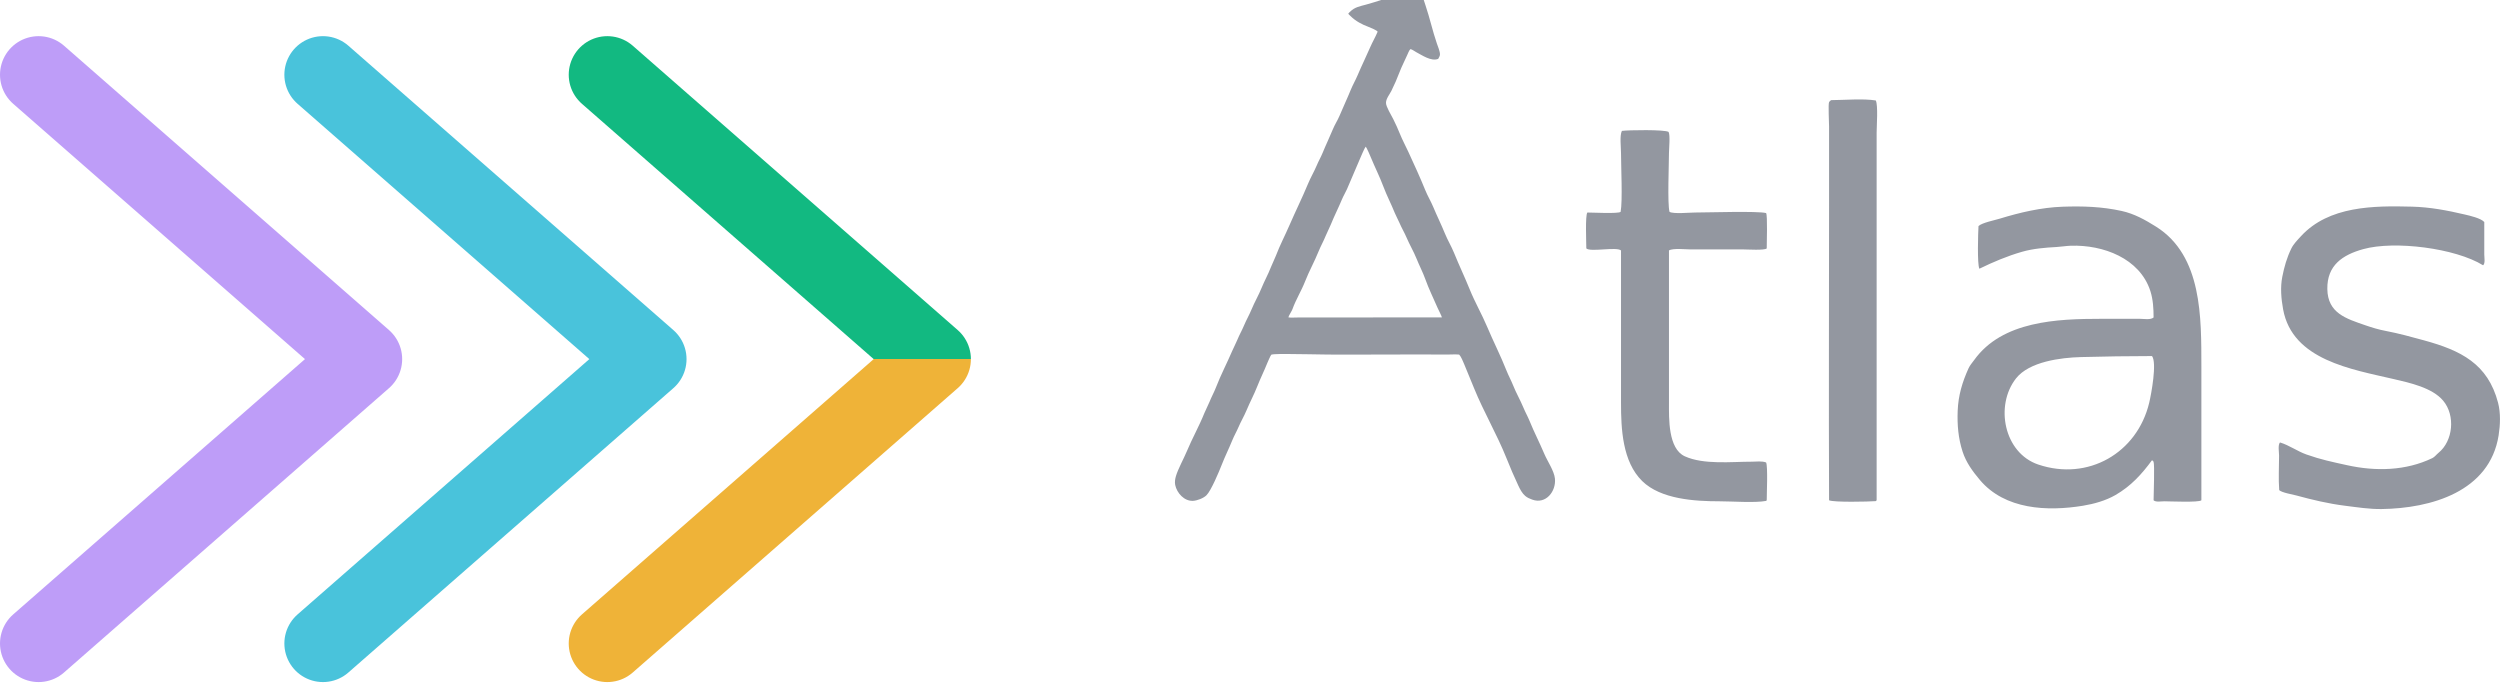
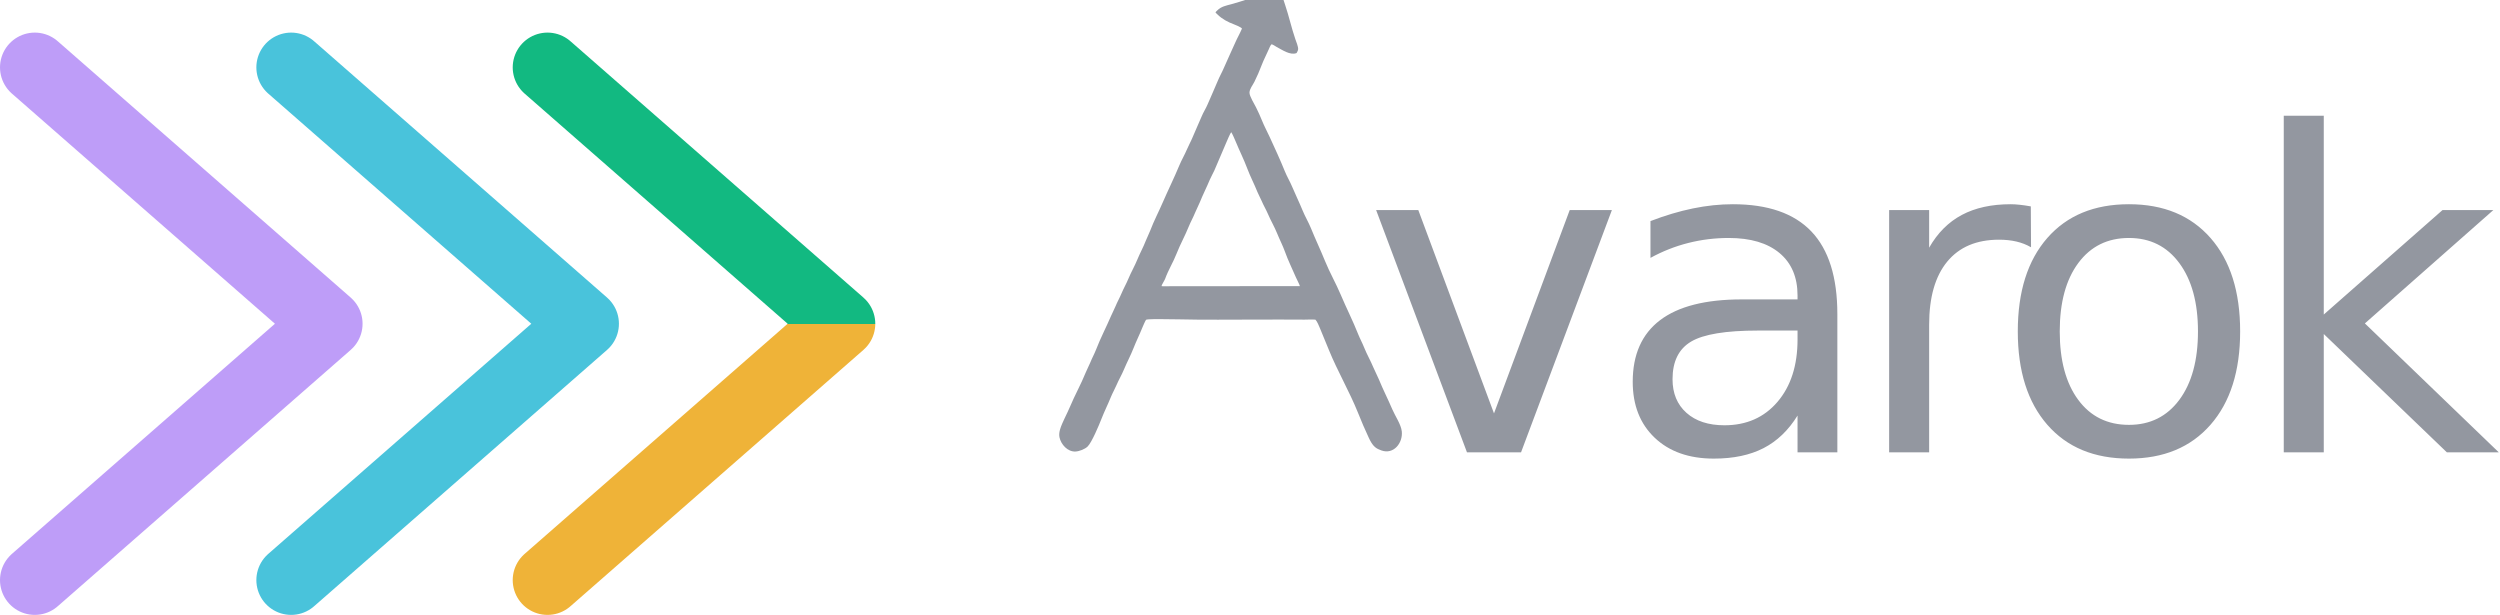
- <svg xmlns="http://www.w3.org/2000/svg" viewBox="0 0 1230.82 335.8" width="1230.82" height="335.8" role="img" aria-label="Atlas">
+ <svg xmlns="http://www.w3.org/2000/svg" viewBox="0 0 1365.28 335.8" width="1365.28" height="335.8" role="img" aria-label="Avarok">
  <defs>
-     <linearGradient id="g3" x1="0" y1="0" x2="0" y2="1">
+     <linearGradient id="g1" x1="0" y1="0" x2="0" y2="1">
      <stop offset="0.5" stop-color="#12B981" />
      <stop offset="0.5" stop-color="#EFB338" />
    </linearGradient>
  </defs>
  <g transform="translate(0 17.8) scale(0.5)">
    <g fill="none" stroke-width="76" stroke-linecap="round" stroke-linejoin="round">
-       <path d="M38 38L358 318L38 598" stroke="#BE9DF8" />
-       <path d="M318 38L638 318L318 598" stroke="#49C3DB" />
-       <path d="M598 38L918 318L598 598" stroke="url(#g3)" />
+       <path stroke="#BE9DF8" d="M38 38L358 318L38 598" />
+       <path stroke="#49C3DB" d="M318 38L638 318L318 598" />
+       <path stroke="url(#g1)" d="M598 38L918 318L598 598" />
    </g>
  </g>
  <path d="M718.38 174.57C716.41 174.39 714.35 174.56 712.38 174.56C707.88 174.54 703.37 174.53 698.88 174.51C683.88 174.46 668.87 174.68 653.88 174.56C647.42 174.51 640.96 174.29 634.5 174.29C632.96 174.29 627.03 174.19 625.9 174.62C625.6 174.83 624.14 178.21 623.92 178.75C622.4 182.58 620.53 186.28 619.03 190.12C617.45 194.17 615.37 198 613.71 202C612.52 204.86 610.91 207.53 609.7 210.38C608.79 212.53 607.58 214.57 606.7 216.75C605.05 220.82 603.07 224.77 601.47 228.88C600.2 232.14 596.27 241.55 594 243.81C592.53 245.28 589.44 246.47 587.38 246.58C583.06 246.82 579.39 242.73 578.58 238.75C578.29 237.3 578.54 235.77 578.95 234.38C580 230.83 582.78 225.86 584.28 222.25C586.94 215.86 590.38 209.79 592.95 203.38C593.7 201.51 594.71 199.75 595.46 197.88C596.4 195.5 597.67 193.26 598.59 190.88C600.98 184.67 604.1 178.74 606.72 172.62C607.49 170.82 608.46 169.07 609.2 167.25C610.17 164.87 611.47 162.63 612.46 160.25C613.59 157.54 615.09 154.97 616.21 152.25C617.7 148.64 619.71 145.24 621.17 141.62C622.55 138.24 624.36 135.03 625.67 131.62C626.43 129.68 627.42 127.83 628.17 125.88C630.13 120.71 632.71 115.81 634.9 110.75C637.84 103.96 641.14 97.33 643.97 90.5C645.25 87.39 647 84.48 648.3 81.38C649.16 79.3 650.32 77.34 651.17 75.25C652.75 71.34 654.62 67.54 656.22 63.62C657.17 61.3 658.58 59.19 659.54 56.88C661.28 52.68 663.26 48.58 664.95 44.38C665.97 41.86 667.36 39.49 668.41 37C670.36 32.37 672.6 27.87 674.59 23.25C675.7 20.68 677.16 18.23 678.25 15.62C677.95 14.91 674.67 13.59 673.88 13.29C670.56 12.06 667.39 10.4 664.86 7.88C664.51 7.52 664.04 7.18 663.78 6.75C664 6.36 664.44 6.04 664.75 5.72C666.89 3.52 669.65 3.06 672.5 2.28C678.24 0.72 683.82 -1.33 689.5 -3.09C692.71 -4.09 695.89 -5.3 699.25 -4.4C699.81 -3.84 701.47 1.64 701.85 2.75C703.93 8.88 705.29 15.25 707.4 21.38C707.88 22.75 709.03 25.5 708.93 26.88C708.89 27.51 708.63 27.96 708.33 28.5C708.27 28.62 708.14 28.96 708 29.01C704.55 30.31 700.2 27.21 697.25 25.68C696.59 25.34 695.05 24.19 694.38 24.19C693.88 24.52 693.06 26.52 692.8 27.12C691.59 29.93 690.13 32.63 689.04 35.5C687.86 38.62 686.5 41.77 685.01 44.75C684.12 46.53 682.39 48.54 682.36 50.62C682.34 52.54 685.02 56.77 685.93 58.62C687.11 61 688.23 63.42 689.21 65.88C690.42 68.9 692 71.79 693.36 74.75C696.23 80.99 699.12 87.25 701.7 93.62C702.86 96.49 704.49 99.15 705.67 102C707.47 106.32 709.57 110.53 711.34 114.88C712.69 118.2 714.57 121.3 715.92 124.62C718.35 130.63 721.16 136.49 723.59 142.5C726.12 148.76 729.54 154.66 732.16 160.88C735.22 168.14 738.82 175.17 741.71 182.5C742.69 184.96 743.98 187.29 744.96 189.75C746.45 193.5 748.51 197.02 750.05 200.75C750.96 202.95 752.15 205.04 753.05 207.25C755.28 212.74 758.02 218.04 760.33 223.5C761.83 227.04 765.16 231.84 765.54 235.62C766.18 241.92 761.06 248.41 754.38 245.98C753.06 245.5 751.95 245.04 750.88 244.13C749.42 242.9 748.32 240.8 747.53 239.12C745.41 234.63 743.5 230.11 741.65 225.5C736.95 213.77 730.48 202.83 725.72 191.12C724.11 187.16 722.43 183.22 720.84 179.25C720.37 178.08 719.25 175.41 718.38 174.57ZM709.88 156.25C709.97 156.01 707.99 152.12 707.73 151.5C705.72 146.81 703.41 142.19 701.7 137.38C700.49 134 698.8 130.82 697.47 127.5C696.01 123.86 693.98 120.48 692.45 116.88C691.4 114.41 689.99 112.1 688.95 109.62C688.28 108.02 687.36 106.5 686.71 104.88C684.96 100.49 682.74 96.3 681.09 91.88C679.28 87.03 676.92 82.4 674.96 77.62C674.65 76.85 672.8 72.53 672.38 72.19C671.88 72.65 669.92 77.32 669.52 78.25C667.43 83.22 665.31 88.18 663.16 93.12C662.42 94.81 661.41 96.41 660.7 98.12C658.96 102.33 656.86 106.4 655.17 110.62C654.42 112.49 653.42 114.26 652.67 116.12C651.63 118.72 650.22 121.16 649.18 123.75C647.17 128.75 644.51 133.48 642.55 138.5C640.72 143.19 637.99 147.51 636.3 152.25C635.96 153.2 634.36 155.57 634.31 156.25C634.66 156.47 639.11 156.29 639.88 156.29C644.79 156.29 649.71 156.29 654.62 156.3C673.04 156.33 691.46 156.29 709.88 156.25Z" fill="#9397A0" />
-   <path d="M923.5 246.72C920.1 247 902.67 247.38 900.5 246.3C900.31 197.3 900.5 148.3 900.5 99.3C900.5 86.97 900.5 74.63 900.5 62.3C900.5 60.53 900.02 51.26 900.5 50.3C900.71 49.88 901.16 49.63 901.49 49.3C907.98 49.27 917.34 48.45 923.5 49.46C924.7 51.87 923.92 62.02 923.92 65.3C923.92 78.63 923.92 91.97 923.92 105.3C923.92 152.3 923.92 199.3 923.92 246.3C923.78 246.44 923.64 246.58 923.5 246.72ZM869.5 246.61C864.05 247.66 852.58 246.8 846.5 246.8C834.42 246.8 817.64 245.81 808.5 236.84C798.75 227.27 798.07 211.15 798.07 198.3C798.07 173.3 798.07 148.3 798.07 123.3C795.87 121.36 782.95 124.22 780.99 122.3C780.99 119.51 780.4 106.07 781.5 104.63C783.91 104.63 796.74 105.3 797.88 104.3C798.9 98.86 798.07 81.92 798.07 75.3C798.07 72.53 797.34 66.74 798.5 64.44C801.62 64 819.63 63.73 821.5 64.95C822.37 66.68 821.68 73.07 821.68 75.3C821.68 80.88 820.86 100.28 821.95 104.3C823.83 105.43 831.91 104.63 834.5 104.63C840.74 104.63 865.31 103.82 869.5 104.89C870.27 105.91 869.81 119.91 869.81 122.3C868.76 123.35 860.42 122.8 858.5 122.8C849.83 122.8 841.17 122.8 832.5 122.8C829.91 122.8 823.69 122.08 821.68 123.3C821.68 148.3 821.68 173.3 821.68 198.3C821.68 205.87 821.19 220.89 829.5 224.66C838.77 228.88 852.45 227.3 862.5 227.3C864.73 227.3 867.41 226.88 869.5 227.68C870.42 229.51 869.81 243.23 869.81 246.3C869.7 246.4 869.6 246.5 869.5 246.61ZM1060.27 156.3C1060.27 151.98 1060.02 147.43 1058.69 143.3C1053.46 127.12 1035.38 120.45 1019.5 120.98C1017.16 121.06 1014.84 121.48 1012.5 121.61C1006.94 121.9 1000.88 122.41 995.5 123.96C988.15 126.08 981.37 128.96 974.5 132.3C973.39 130.05 973.87 114.72 974.07 111.3C975.67 109.7 982.09 108.39 984.5 107.66C994.5 104.59 1004.95 102.14 1015.5 101.77C1025.45 101.43 1034.75 101.72 1044.5 103.85C1050.78 105.22 1056.16 108.25 1061.5 111.6C1084.32 125.92 1083.75 156.6 1083.8 180.3C1083.82 191.97 1083.8 203.63 1083.8 215.3C1083.8 225.63 1083.8 235.97 1083.8 246.3C1082.62 247.48 1068.13 246.8 1065.5 246.8C1064.14 246.8 1061.31 247.34 1060.27 246.3C1060.27 243.6 1060.86 228.67 1060.25 227.3C1060.11 226.98 1059.75 226.81 1059.5 226.57C1054.38 233.56 1049.05 239.36 1041.5 243.72C1036.71 246.48 1030.93 248.1 1025.5 248.99C1007.96 251.85 987.11 250.94 974.75 236.3C971.18 232.06 967.95 227.67 966.22 222.3C964.12 215.8 963.55 209.13 963.82 202.3C964.11 194.66 966.1 188.1 969.18 181.3C969.85 179.84 970.98 178.6 971.91 177.3C985.72 157.98 1012.87 156.96 1034.5 156.96C1040.83 156.96 1047.17 156.96 1053.5 156.96C1055.49 156.96 1058.75 157.61 1060.27 156.3ZM1122.12 241.3C1121.69 235.69 1122.05 229.93 1122.05 224.3C1122.05 222.66 1121.39 219.03 1122.5 217.83C1127.03 219.18 1131.02 222.16 1135.5 223.75C1142.74 226.31 1148.15 227.4 1155.5 229.02C1169.63 232.15 1184.44 231.82 1197.5 225.55C1198.62 225.02 1199.54 223.76 1200.5 222.98C1207.77 217.1 1208.92 204.54 1202.87 197.3C1197.47 190.84 1186.34 188.46 1178.5 186.63C1157.89 181.81 1128.62 177.32 1124.04 152.3C1123.09 147.1 1122.61 141.51 1123.63 136.3C1124.62 131.29 1125.87 126.88 1128.11 122.3C1129.19 120.09 1131.17 118.09 1132.82 116.3C1146.57 101.34 1168.68 101.24 1187.5 101.74C1196.38 101.97 1204.91 103.59 1213.5 105.61C1216.01 106.2 1221.38 107.42 1223.08 109.3C1223.08 114.63 1223.09 119.97 1223.08 125.3C1223.08 126.67 1223.65 129.69 1222.5 130.61C1208.86 122.16 1178.9 118.37 1163.5 122.65C1153.35 125.47 1145.64 130.56 1145.81 142.3C1145.99 154.18 1155.05 156.86 1164.5 160.13C1167.79 161.27 1171.06 162.26 1174.5 162.91C1180.88 164.12 1187.25 165.87 1193.5 167.59C1211.39 172.51 1224.83 178.99 1229.87 198.3C1231.19 203.37 1230.95 209.2 1230.15 214.3C1225.77 242.07 1196.86 250.29 1172.5 250.62C1166.55 250.7 1160.38 249.73 1154.5 248.99C1146.23 247.95 1138.5 246.09 1130.5 243.92C1128.61 243.41 1123.37 242.54 1122.12 241.3ZM1059.5 175.3C1047.82 175.3 1036.18 175.49 1024.5 175.8C1014.67 176.06 999.06 178 992.54 186.3C982.05 199.65 986.59 223.01 1003.5 228.71C1027.99 236.96 1052.17 223.07 1058.11 198.3C1059.16 193.93 1061.99 178.53 1059.5 175.3Z" fill="#9397A0" />
+   <path d="M751.52 114.72H774.55L815.89 225.76L857.24 114.72H880.27L830.66 247.02H801.13Z M960.04 180.52Q933.70 180.52 923.54 186.54Q913.39 192.56 913.39 207.09Q913.39 218.67 921.00 225.46Q928.62 232.25 941.74 232.25Q959.81 232.25 970.73 219.44Q981.66 206.62 981.66 185.36V180.52ZM1003.40 171.54V247.02H981.66V226.94Q974.22 238.99 963.12 244.72Q952.01 250.45 935.95 250.45Q915.63 250.45 903.64 239.05Q891.65 227.65 891.65 208.51Q891.65 186.19 906.59 174.85Q921.54 163.51 951.19 163.51H981.66V161.38Q981.66 146.38 971.80 138.17Q961.93 129.96 944.10 129.96Q932.76 129.96 922.01 132.68Q911.26 135.39 901.34 140.83V120.74Q913.27 116.14 924.49 113.83Q935.71 111.53 946.34 111.53Q975.05 111.53 989.22 126.41Q1003.40 141.30 1003.40 171.54Z M1109.17 135.04Q1105.50 132.91 1101.19 131.91Q1096.88 130.90 1091.68 130.90Q1073.26 130.90 1063.39 142.89Q1053.53 154.88 1053.53 177.33V247.02H1031.68V114.72H1053.53V135.27Q1060.38 123.23 1071.37 117.38Q1082.35 111.53 1098.06 111.53Q1100.31 111.53 1103.02 111.83Q1105.74 112.12 1109.05 112.71Z M1162.65 129.96Q1145.17 129.96 1135.01 143.60Q1124.85 157.25 1124.85 180.99Q1124.85 204.73 1134.95 218.37Q1145.05 232.02 1162.65 232.02Q1180.02 232.02 1190.18 218.32Q1200.34 204.61 1200.34 180.99Q1200.34 157.48 1190.18 143.72Q1180.02 129.96 1162.65 129.96ZM1162.65 111.53Q1191.00 111.53 1207.19 129.96Q1223.37 148.39 1223.37 180.99Q1223.37 213.47 1207.19 231.96Q1191.00 250.45 1162.65 250.45Q1134.19 250.45 1118.06 231.96Q1101.94 213.47 1101.94 180.99Q1101.94 148.39 1118.06 129.96Q1134.19 111.53 1162.65 111.53Z M1247.19 63.22H1269.04V171.77L1333.89 114.72H1361.65L1291.49 176.62L1364.61 247.02H1336.26L1269.04 182.41V247.02H1247.19Z" fill="#9397A0" />
</svg>
